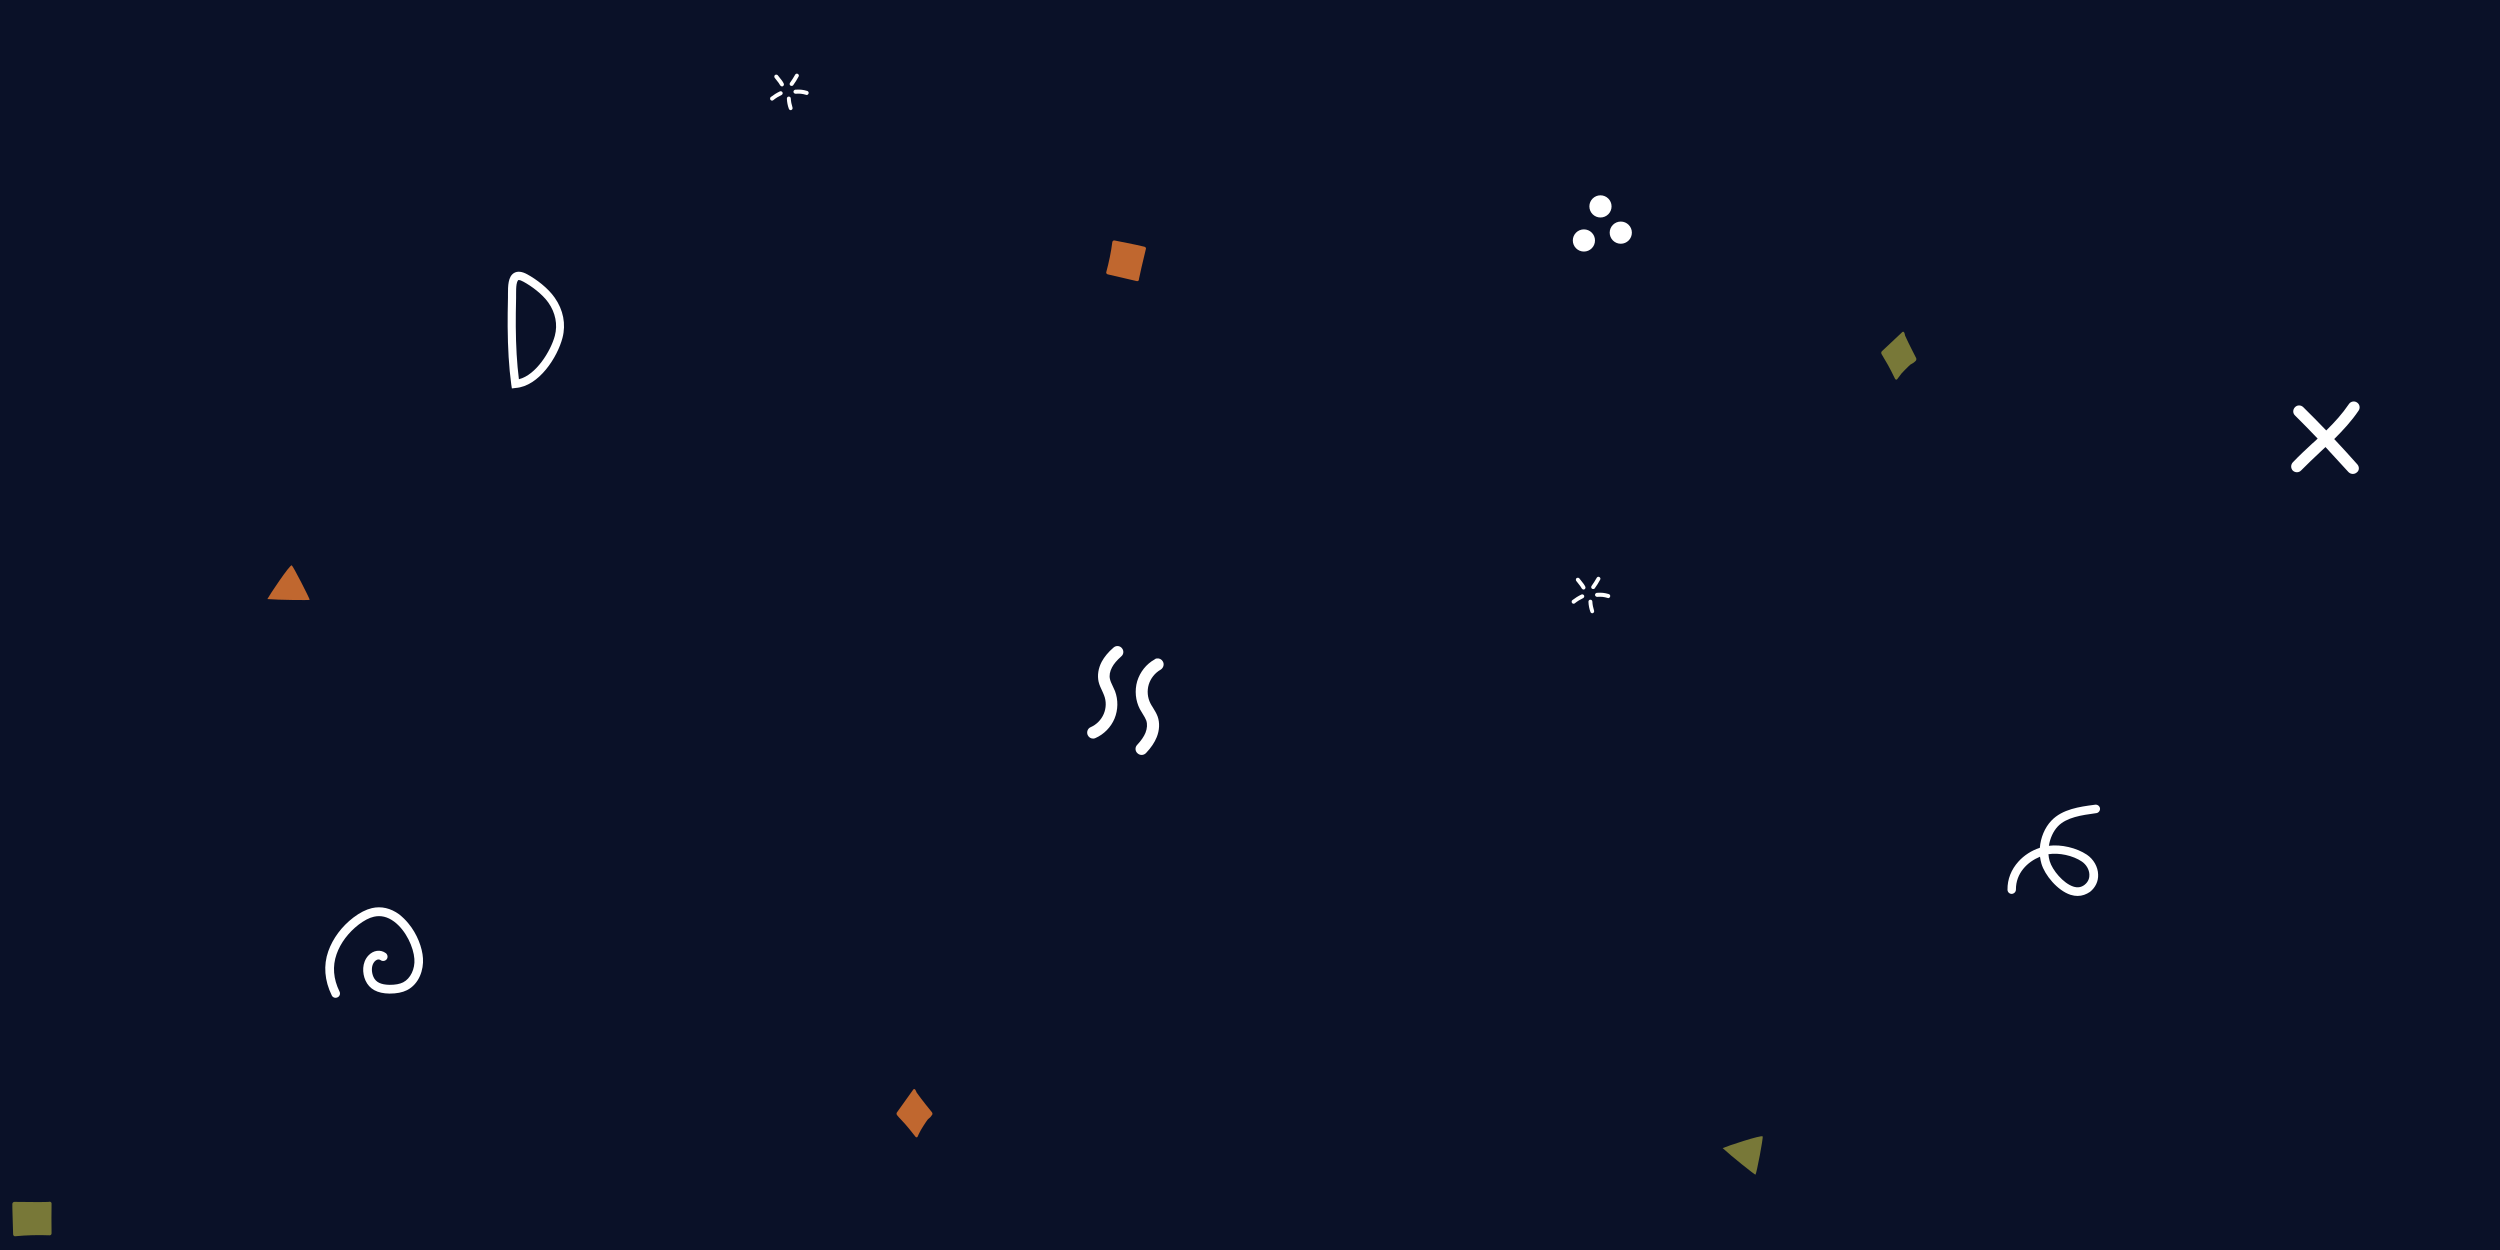
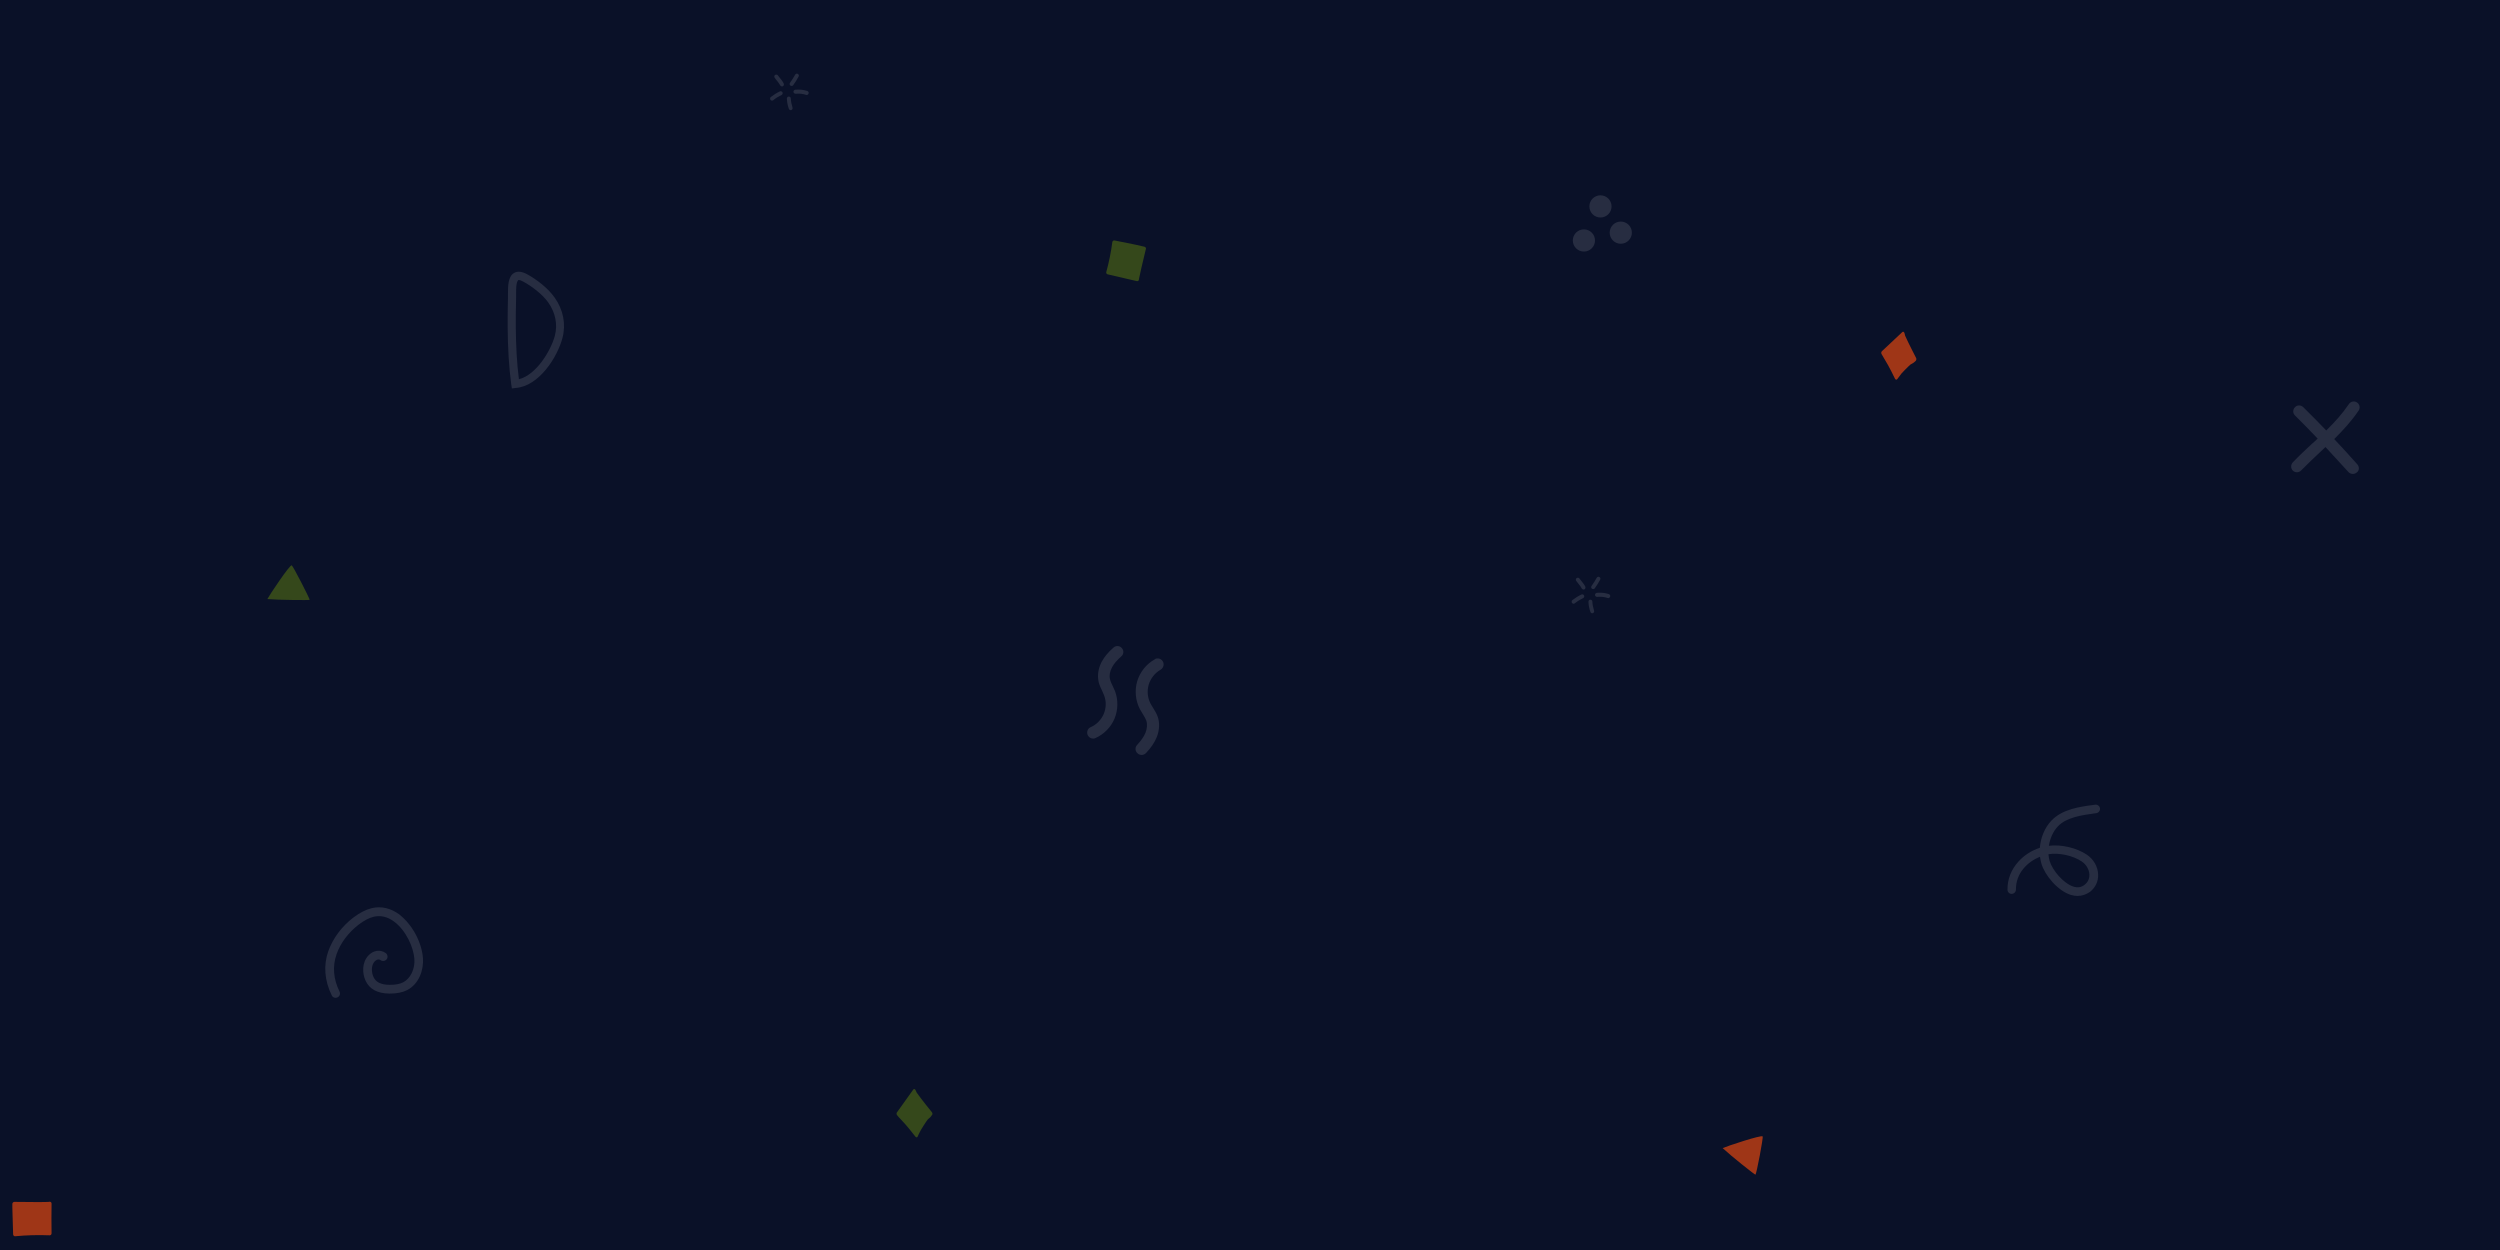
<svg xmlns="http://www.w3.org/2000/svg" width="1600" height="800" viewBox="0 0 1600 800">
  <rect fill="#0A1128" width="1600" height="800" />
-   <path fill="#787838" d="M1102.5 734.8c2.5-1.2 24.8-8.6 25.6-7.5.5.7-3.9 23.8-4.6 24.5C1123.3 752.1 1107.5 739.5 1102.5 734.8zM1226.3 229.1c0-.1-4.9-9.4-7-14.2-.1-.3-.3-1.1-.4-1.6-.1-.4-.3-.7-.6-.9-.3-.2-.6-.1-.8.1l-13.1 12.3c0 0 0 0 0 0-.2.2-.3.5-.4.8 0 .3 0 .7.2 1 .1.1 1.4 2.5 2.1 3.6 2.4 3.7 6.5 12.1 6.5 12.2.2.3.4.5.7.6.3 0 .5-.1.7-.3 0 0 1.8-2.5 2.7-3.6 1.5-1.6 3-3.2 4.6-4.7 1.2-1.2 1.6-1.4 2.1-1.6.5-.3 1.1-.5 2.5-1.9C1226.5 230.4 1226.6 229.6 1226.3 229.1zM33 770.3C33 770.3 33 770.3 33 770.3c0-.7-.5-1.2-1.2-1.2-.1 0-.3 0-.4.1-1.6.2-14.3.1-22.2 0-.3 0-.6.1-.9.4-.2.2-.4.5-.4.9 0 .2 0 4.9.1 5.9l.4 13.6c0 .3.2.6.4.9.2.2.5.3.8.3 0 0 .1 0 .1 0 7.3-.7 14.7-.9 22-.6.3 0 .7-.1.9-.3.2-.2.4-.6.4-.9C32.9 783.3 32.9 776.2 33 770.3z" />
-   <path fill="#C0672F" d="M171.1 383.4c1.3-2.5 14.3-22 15.6-21.6.8.3 11.5 21.2 11.5 22.1C198.1 384.2 177.9 384 171.1 383.4zM596.4 711.8c-.1-.1-6.7-8.2-9.7-12.5-.2-.3-.5-1-.7-1.5-.2-.4-.4-.7-.7-.8-.3-.1-.6 0-.8.3L574 712c0 0 0 0 0 0-.2.2-.2.5-.2.9 0 .3.2.7.4.9.1.1 1.8 2.2 2.8 3.1 3.1 3.1 8.8 10.5 8.9 10.6.2.3.5.4.8.4.3 0 .5-.2.6-.5 0 0 1.2-2.8 2-4.1 1.1-1.9 2.3-3.7 3.5-5.5.9-1.4 1.3-1.7 1.7-2 .5-.4 1-.7 2.1-2.4C596.9 713.1 596.8 712.3 596.4 711.8zM727.5 179.9C727.5 179.9 727.5 179.9 727.5 179.9c.6.2 1.3-.2 1.4-.8 0-.1 0-.2 0-.4.2-1.4 2.8-12.6 4.5-19.5.1-.3 0-.6-.2-.8-.2-.3-.5-.4-.8-.5-.2 0-4.7-1.1-5.7-1.3l-13.4-2.7c-.3-.1-.7 0-.9.2-.2.2-.4.4-.5.6 0 0 0 .1 0 .1-.8 6.5-2.2 13.1-3.9 19.4-.1.3 0 .6.2.9.2.3.5.4.8.5C714.8 176.9 721.7 178.5 727.5 179.9zM728.5 178.1c-.1-.1-.2-.2-.4-.2C728.3 177.9 728.4 178 728.5 178.1z" />
-   <g fill-opacity="1" fill="#FFF">
+   <path fill="#9F3617" d="M1102.5 734.8c2.5-1.2 24.8-8.6 25.6-7.5.5.7-3.9 23.8-4.6 24.5C1123.3 752.1 1107.5 739.5 1102.5 734.8zM1226.3 229.1c0-.1-4.9-9.4-7-14.2-.1-.3-.3-1.1-.4-1.6-.1-.4-.3-.7-.6-.9-.3-.2-.6-.1-.8.1l-13.1 12.3c0 0 0 0 0 0-.2.2-.3.5-.4.8 0 .3 0 .7.2 1 .1.1 1.4 2.5 2.1 3.6 2.4 3.7 6.5 12.1 6.5 12.2.2.3.4.5.7.6.3 0 .5-.1.7-.3 0 0 1.8-2.5 2.7-3.6 1.5-1.6 3-3.2 4.6-4.7 1.2-1.2 1.6-1.4 2.1-1.6.5-.3 1.1-.5 2.5-1.9C1226.5 230.4 1226.6 229.6 1226.3 229.1zM33 770.3C33 770.3 33 770.3 33 770.3c0-.7-.5-1.2-1.2-1.2-.1 0-.3 0-.4.1-1.6.2-14.3.1-22.2 0-.3 0-.6.1-.9.4-.2.2-.4.5-.4.9 0 .2 0 4.9.1 5.9l.4 13.6c0 .3.2.6.4.9.2.2.5.3.8.3 0 0 .1 0 .1 0 7.3-.7 14.7-.9 22-.6.3 0 .7-.1.9-.3.2-.2.4-.6.4-.9C32.9 783.3 32.9 776.2 33 770.3z" />
+   <path fill="#35481B" d="M171.1 383.4c1.3-2.5 14.3-22 15.6-21.6.8.3 11.5 21.2 11.5 22.1C198.1 384.2 177.9 384 171.1 383.4zM596.4 711.8c-.1-.1-6.7-8.2-9.7-12.5-.2-.3-.5-1-.7-1.5-.2-.4-.4-.7-.7-.8-.3-.1-.6 0-.8.3L574 712c0 0 0 0 0 0-.2.2-.2.5-.2.9 0 .3.2.7.4.9.1.1 1.8 2.2 2.8 3.1 3.1 3.1 8.8 10.5 8.9 10.6.2.3.5.4.8.4.3 0 .5-.2.6-.5 0 0 1.2-2.8 2-4.1 1.1-1.9 2.3-3.7 3.5-5.5.9-1.4 1.3-1.7 1.7-2 .5-.4 1-.7 2.1-2.4C596.9 713.1 596.8 712.3 596.4 711.8zM727.5 179.9C727.5 179.9 727.5 179.9 727.5 179.9c.6.2 1.3-.2 1.4-.8 0-.1 0-.2 0-.4.2-1.4 2.8-12.6 4.5-19.5.1-.3 0-.6-.2-.8-.2-.3-.5-.4-.8-.5-.2 0-4.7-1.1-5.7-1.3l-13.4-2.7c-.3-.1-.7 0-.9.2-.2.2-.4.4-.5.6 0 0 0 .1 0 .1-.8 6.5-2.2 13.1-3.9 19.4-.1.3 0 .6.2.9.2.3.5.4.8.5C714.8 176.9 721.7 178.5 727.5 179.9zM728.5 178.1c-.1-.1-.2-.2-.4-.2C728.3 177.9 728.4 178 728.5 178.1z" />
+   <g fill-opacity="0.12" fill="#FFF">
    <path d="M699.6 472.7c-1.5 0-2.8-.8-3.5-2.3-.8-1.9 0-4.2 1.9-5 3.7-1.6 6.8-4.7 8.4-8.5 1.6-3.8 1.7-8.1.2-11.9-.3-.9-.8-1.8-1.2-2.8-.8-1.7-1.8-3.7-2.3-5.9-.9-4.1-.2-8.6 2-12.8 1.7-3.1 4.1-6.1 7.6-9.1 1.6-1.4 4-1.2 5.3.4 1.4 1.6 1.2 4-.4 5.3-2.8 2.5-4.7 4.7-5.9 7-1.4 2.6-1.9 5.3-1.3 7.6.3 1.4 1 2.8 1.7 4.3.5 1.1 1 2.2 1.5 3.3 2.1 5.6 2 12-.3 17.6-2.3 5.5-6.8 10.1-12.3 12.5C700.6 472.6 700.1 472.7 699.6 472.7zM740.4 421.4c1.5-.2 3 .5 3.8 1.9 1.1 1.8.4 4.2-1.4 5.3-3.7 2.1-6.4 5.6-7.6 9.5-1.2 4-.8 8.4 1.1 12.1.4.9 1 1.7 1.6 2.7 1 1.7 2.2 3.5 3 5.7 1.4 4 1.2 8.7-.6 13.2-1.4 3.4-3.5 6.6-6.8 10.1-1.5 1.6-3.9 1.7-5.5.2-1.6-1.4-1.7-3.9-.2-5.4 2.6-2.8 4.3-5.3 5.3-7.7 1.1-2.8 1.3-5.6.5-7.9-.5-1.3-1.3-2.7-2.2-4.1-.6-1-1.3-2.1-1.9-3.2-2.8-5.4-3.4-11.9-1.7-17.8 1.8-5.9 5.8-11 11.2-14C739.4 421.6 739.9 421.4 740.4 421.4zM261.3 590.9c5.7 6.8 9 15.7 9.4 22.4.5 7.3-2.4 16.4-10.2 20.4-3 1.5-6.7 2.2-11.2 2.2-7.9-.1-12.9-2.9-15.4-8.4-2.1-4.7-2.3-11.4 1.8-15.9 3.2-3.5 7.8-4.1 11.2-1.6 1.2.9 1.5 2.7.6 3.9-.9 1.2-2.7 1.5-3.9.6-1.8-1.3-3.6.6-3.8.8-2.4 2.6-2.1 7-.8 9.9 1.5 3.4 4.7 5 10.4 5.1 3.6 0 6.4-.5 8.6-1.6 4.7-2.4 7.7-8.6 7.2-15-.5-7.3-5.3-18.2-13-23.9-4.2-3.1-8.5-4.1-12.9-3.1-3.1.7-6.2 2.4-9.7 5-6.6 5.1-11.7 11.8-14.2 19-2.7 7.7-2.1 15.8 1.9 23.9.7 1.4.1 3.1-1.3 3.7-1.4.7-3.1.1-3.7-1.3-4.6-9.4-5.4-19.2-2.2-28.2 2.9-8.2 8.6-15.9 16.1-21.6 4.1-3.1 8-5.1 11.8-6 6-1.4 12 0 17.5 4C257.6 586.9 259.6 588.8 261.3 590.9z" />
    <circle cx="1013.7" cy="153.9" r="7.1" />
    <circle cx="1024.3" cy="132.1" r="7.1" />
    <circle cx="1037.3" cy="148.9" r="7.1" />
    <path d="M1508.7 297.2c-4.8-5.4-9.7-10.8-14.8-16.2 5.6-5.6 11.1-11.5 15.6-18.2 1.2-1.7.7-4.1-1-5.2-1.7-1.2-4.1-.7-5.2 1-4.2 6.2-9.1 11.6-14.5 16.9-4.8-5-9.7-10-14.7-14.9-1.5-1.5-3.9-1.5-5.3 0-1.5 1.5-1.5 3.9 0 5.3 4.9 4.8 9.7 9.8 14.5 14.8-1.1 1.1-2.3 2.2-3.5 3.2-4.1 3.8-8.4 7.8-12.4 12-1.4 1.5-1.4 3.8 0 5.3 0 0 0 0 0 0 1.5 1.4 3.9 1.4 5.3-.1 3.9-4 8.1-7.9 12.1-11.7 1.2-1.1 2.3-2.2 3.5-3.3 4.9 5.3 9.8 10.6 14.6 15.9.1.1.1.1.2.2 1.4 1.4 3.7 1.5 5.2.2C1510 301.2 1510.1 298.8 1508.7 297.2zM327.6 248.6l-.4-2.6c-1.5-11.1-2.2-23.2-2.3-37 0-5.5 0-11.5.2-18.5 0-.7 0-1.5 0-2.3 0-5 0-11.2 3.9-13.5 2.2-1.3 5.1-1 8.5.9 5.7 3.1 13.2 8.7 17.5 14.9 5.5 7.8 7.3 16.9 5 25.7-3.2 12.3-15 31-30 32.1L327.6 248.6zM332.1 179.2c-.2 0-.3 0-.4.1-.1.1-.7.5-1.1 2.7-.3 1.9-.3 4.2-.3 6.3 0 .8 0 1.7 0 2.4-.2 6.9-.2 12.8-.2 18.3.1 12.5.7 23.5 2 33.7 11-2.7 20.4-18.1 23-27.8 1.9-7.2.4-14.8-4.2-21.3l0 0C347 188.1 340 183 335 180.3 333.6 179.5 332.6 179.2 332.1 179.2zM516.3 60.8c-.1 0-.2 0-.4-.1-2.4-.7-4-.9-6.7-.7-.7 0-1.3-.5-1.4-1.2 0-.7.5-1.3 1.2-1.4 3.1-.2 4.9 0 7.6.8.7.2 1.1.9.9 1.6C517.3 60.4 516.8 60.8 516.3 60.8zM506.1 70.5c-.5 0-1-.3-1.2-.8-.8-2.1-1.2-4.3-1.3-6.6 0-.7.5-1.3 1.2-1.3.7 0 1.3.5 1.3 1.2.1 2 .5 3.9 1.1 5.8.2.7-.1 1.4-.8 1.6C506.4 70.5 506.2 70.5 506.1 70.5zM494.1 64.4c-.4 0-.8-.2-1-.5-.4-.6-.3-1.4.2-1.8 1.8-1.4 3.7-2.6 5.8-3.6.6-.3 1.4 0 1.7.6.3.6 0 1.4-.6 1.7-1.9.9-3.7 2-5.3 3.3C494.7 64.3 494.4 64.4 494.1 64.4zM500.5 55.3c-.5 0-.9-.3-1.2-.7-.5-1-1.2-1.9-2.4-3.4-.3-.4-.7-.9-1.1-1.4-.4-.6-.3-1.4.2-1.8.6-.4 1.4-.3 1.8.2.4.5.8 1 1.1 1.4 1.3 1.6 2.1 2.6 2.7 3.9.3.6 0 1.4-.6 1.7C500.9 55.3 500.7 55.3 500.5 55.3zM506.7 55c-.3 0-.5-.1-.8-.2-.6-.4-.7-1.2-.3-1.8 1.2-1.7 2.3-3.4 3.3-5.2.3-.6 1.1-.9 1.7-.5.6.3.9 1.1.5 1.7-1 1.9-2.2 3.8-3.5 5.6C507.4 54.8 507.1 55 506.7 55zM1029.3 382.8c-.1 0-.2 0-.4-.1-2.4-.7-4-.9-6.7-.7-.7 0-1.3-.5-1.4-1.2 0-.7.5-1.3 1.2-1.4 3.1-.2 4.9 0 7.6.8.7.2 1.1.9.9 1.6C1030.3 382.4 1029.8 382.8 1029.3 382.8zM1019.1 392.5c-.5 0-1-.3-1.2-.8-.8-2.1-1.2-4.3-1.3-6.6 0-.7.5-1.3 1.2-1.3.7 0 1.3.5 1.3 1.2.1 2 .5 3.9 1.1 5.8.2.7-.1 1.4-.8 1.6C1019.4 392.5 1019.2 392.5 1019.1 392.5zM1007.1 386.4c-.4 0-.8-.2-1-.5-.4-.6-.3-1.4.2-1.8 1.8-1.4 3.7-2.6 5.8-3.6.6-.3 1.4 0 1.7.6.3.6 0 1.4-.6 1.7-1.9.9-3.7 2-5.3 3.3C1007.7 386.3 1007.4 386.4 1007.1 386.4zM1013.5 377.3c-.5 0-.9-.3-1.2-.7-.5-1-1.2-1.9-2.4-3.4-.3-.4-.7-.9-1.1-1.4-.4-.6-.3-1.4.2-1.8.6-.4 1.4-.3 1.8.2.4.5.8 1 1.1 1.4 1.3 1.6 2.1 2.6 2.7 3.9.3.6 0 1.4-.6 1.7C1013.9 377.3 1013.7 377.3 1013.5 377.3zM1019.7 377c-.3 0-.5-.1-.8-.2-.6-.4-.7-1.2-.3-1.8 1.2-1.7 2.3-3.4 3.3-5.2.3-.6 1.1-.9 1.7-.5.6.3.9 1.1.5 1.7-1 1.9-2.2 3.8-3.5 5.6C1020.4 376.8 1020.1 377 1019.7 377zM1329.7 573.4c-1.4 0-2.9-.2-4.5-.7-8.4-2.7-16.6-12.7-18.7-20-.4-1.4-.7-2.9-.9-4.4-8.1 3.3-15.5 10.6-15.4 21 0 1.5-1.2 2.7-2.7 2.8 0 0 0 0 0 0-1.5 0-2.7-1.2-2.7-2.7-.1-6.7 2.4-12.9 7-18 3.6-4 8.4-7.1 13.7-8.8.5-6.5 3.1-12.9 7.4-17.4 7-7.4 18.2-8.9 27.3-10.1l.7-.1c1.5-.2 2.9.9 3.1 2.3.2 1.5-.9 2.9-2.3 3.1l-.7.1c-8.6 1.2-18.4 2.5-24 8.4-3 3.2-5 7.7-5.7 12.4 7.9-1 17.7 1.3 24.3 5.7 4.3 2.9 7.1 7.8 7.2 12.7.2 4.3-1.7 8.3-5.2 11.1C1335.2 572.4 1332.6 573.4 1329.7 573.4zM1311 546.7c.1 1.5.4 3 .8 4.4 1.7 5.8 8.7 14.2 15.1 16.3 2.8.9 5.1.5 7.2-1.1 2.7-2.1 3.2-4.8 3.1-6.6-.1-3.2-2-6.4-4.8-8.3C1326.7 547.5 1317.7 545.6 1311 546.7z" />
  </g>
</svg>
